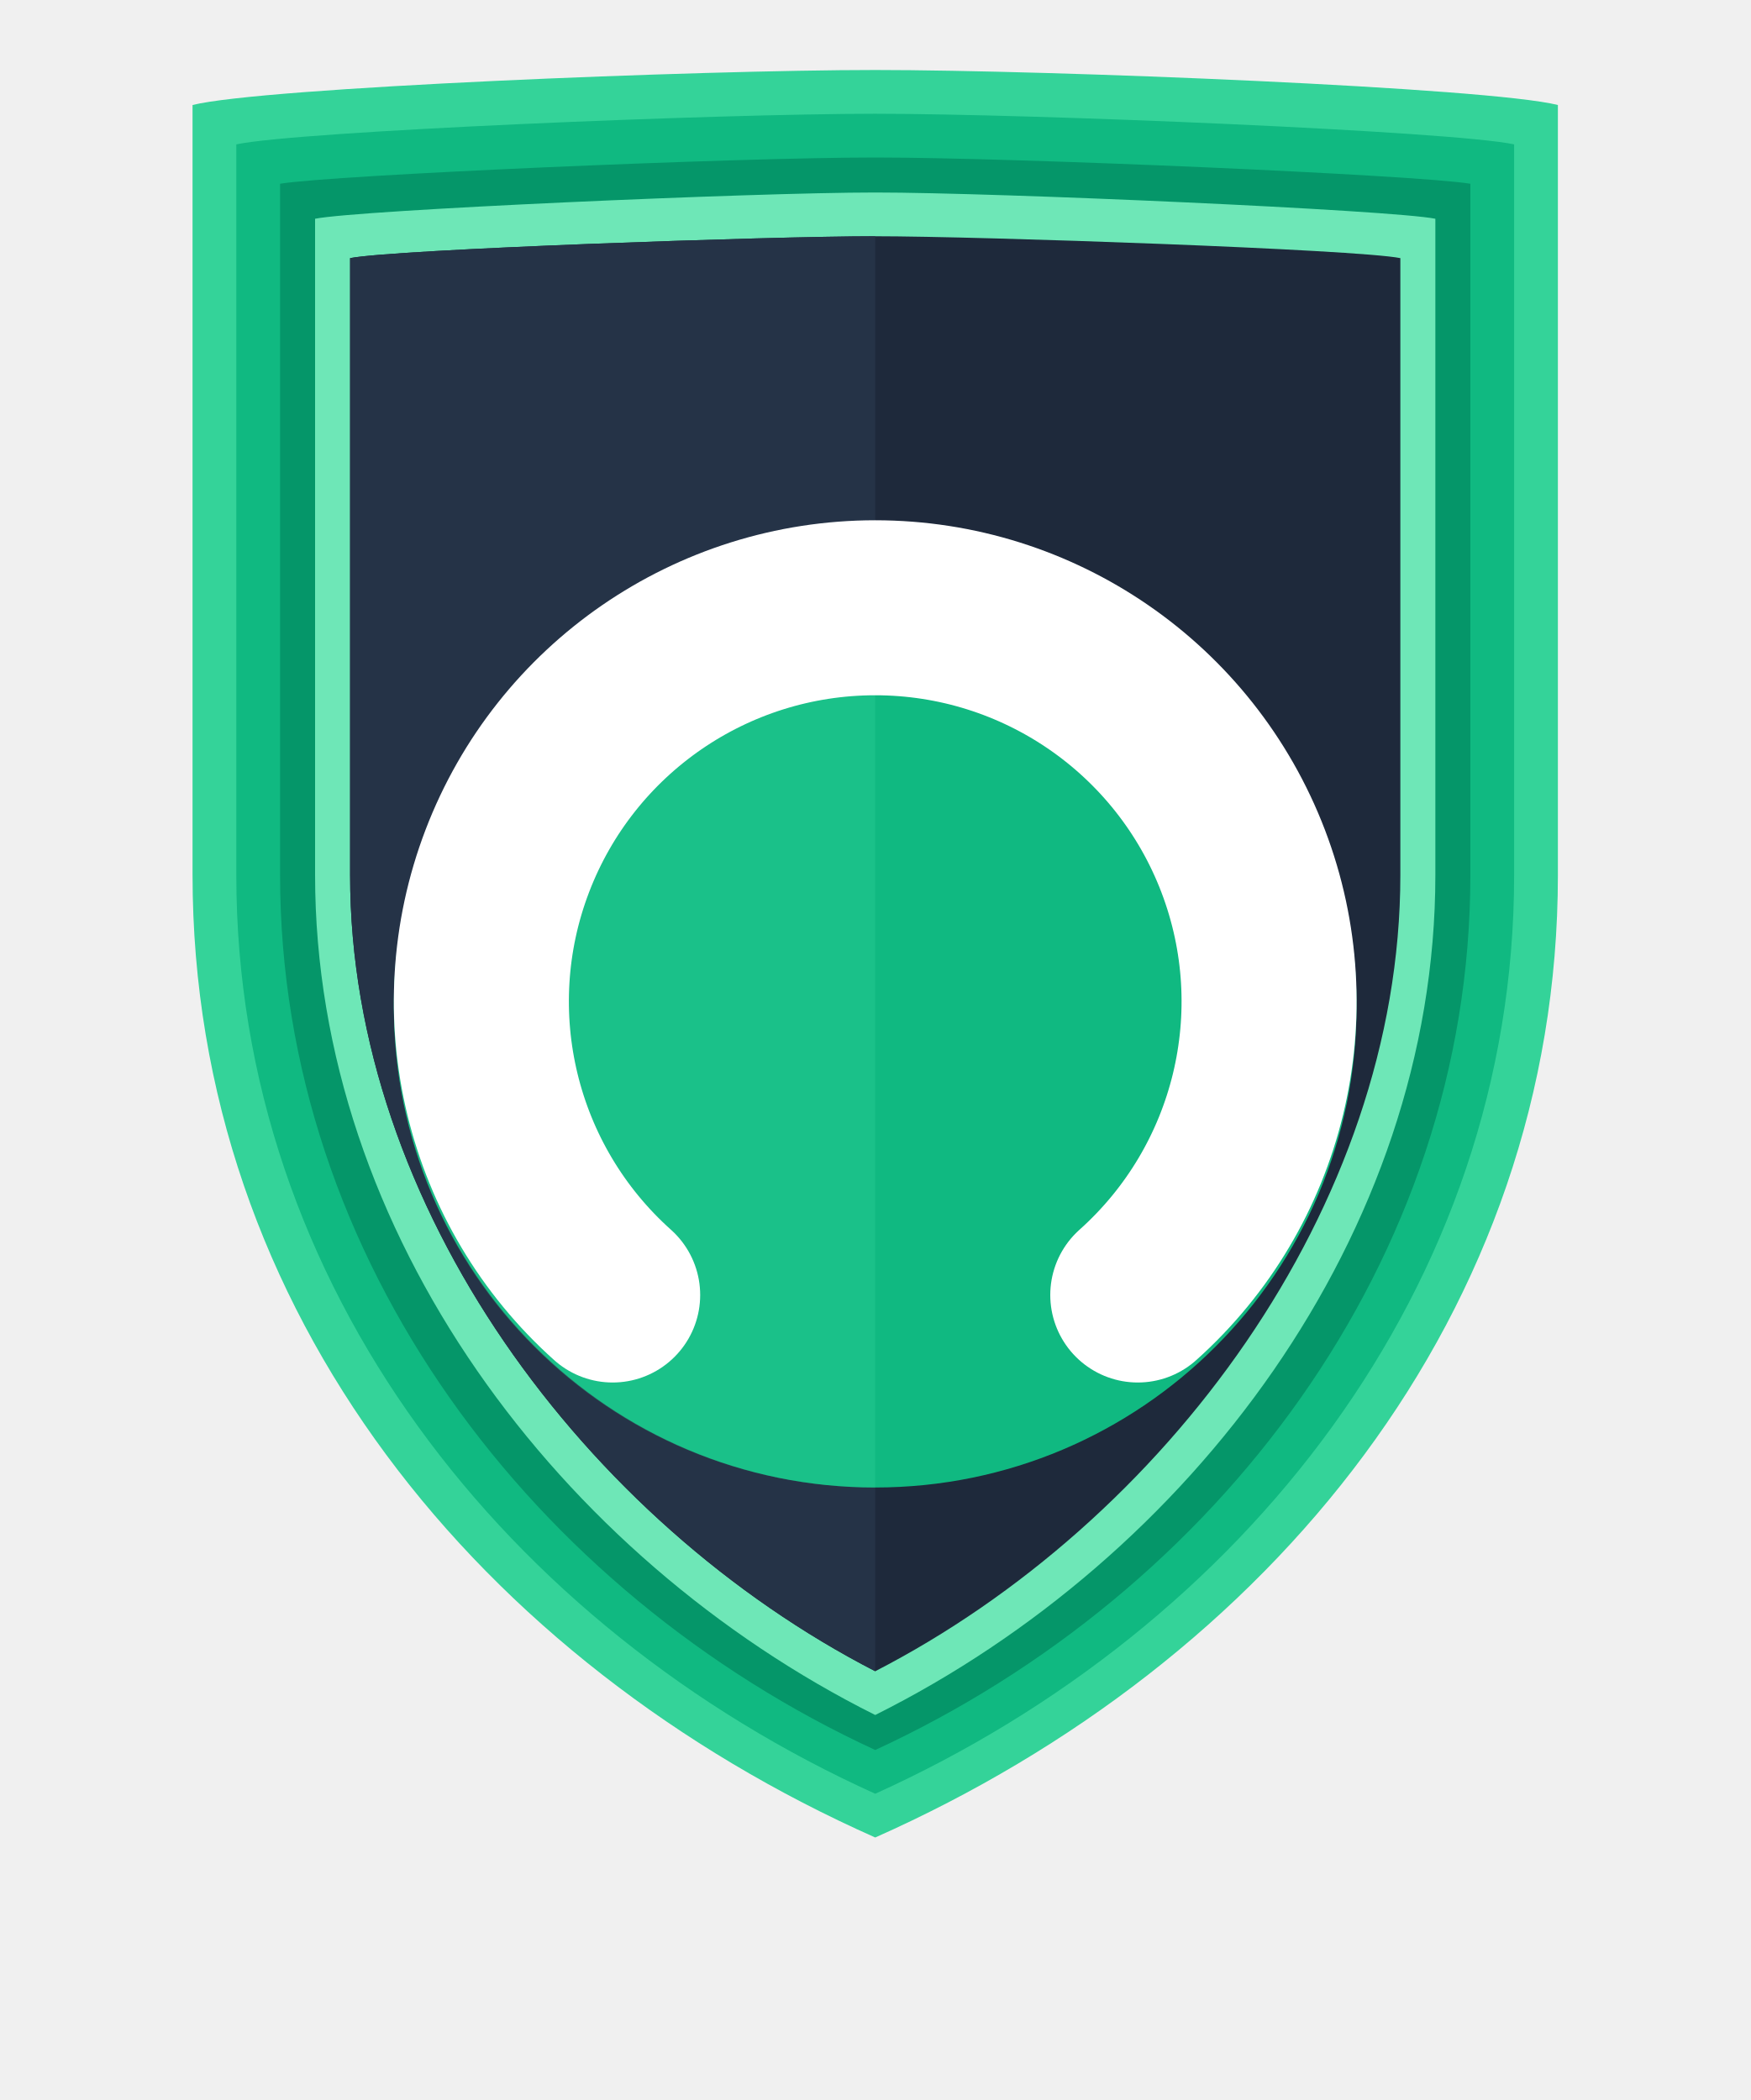
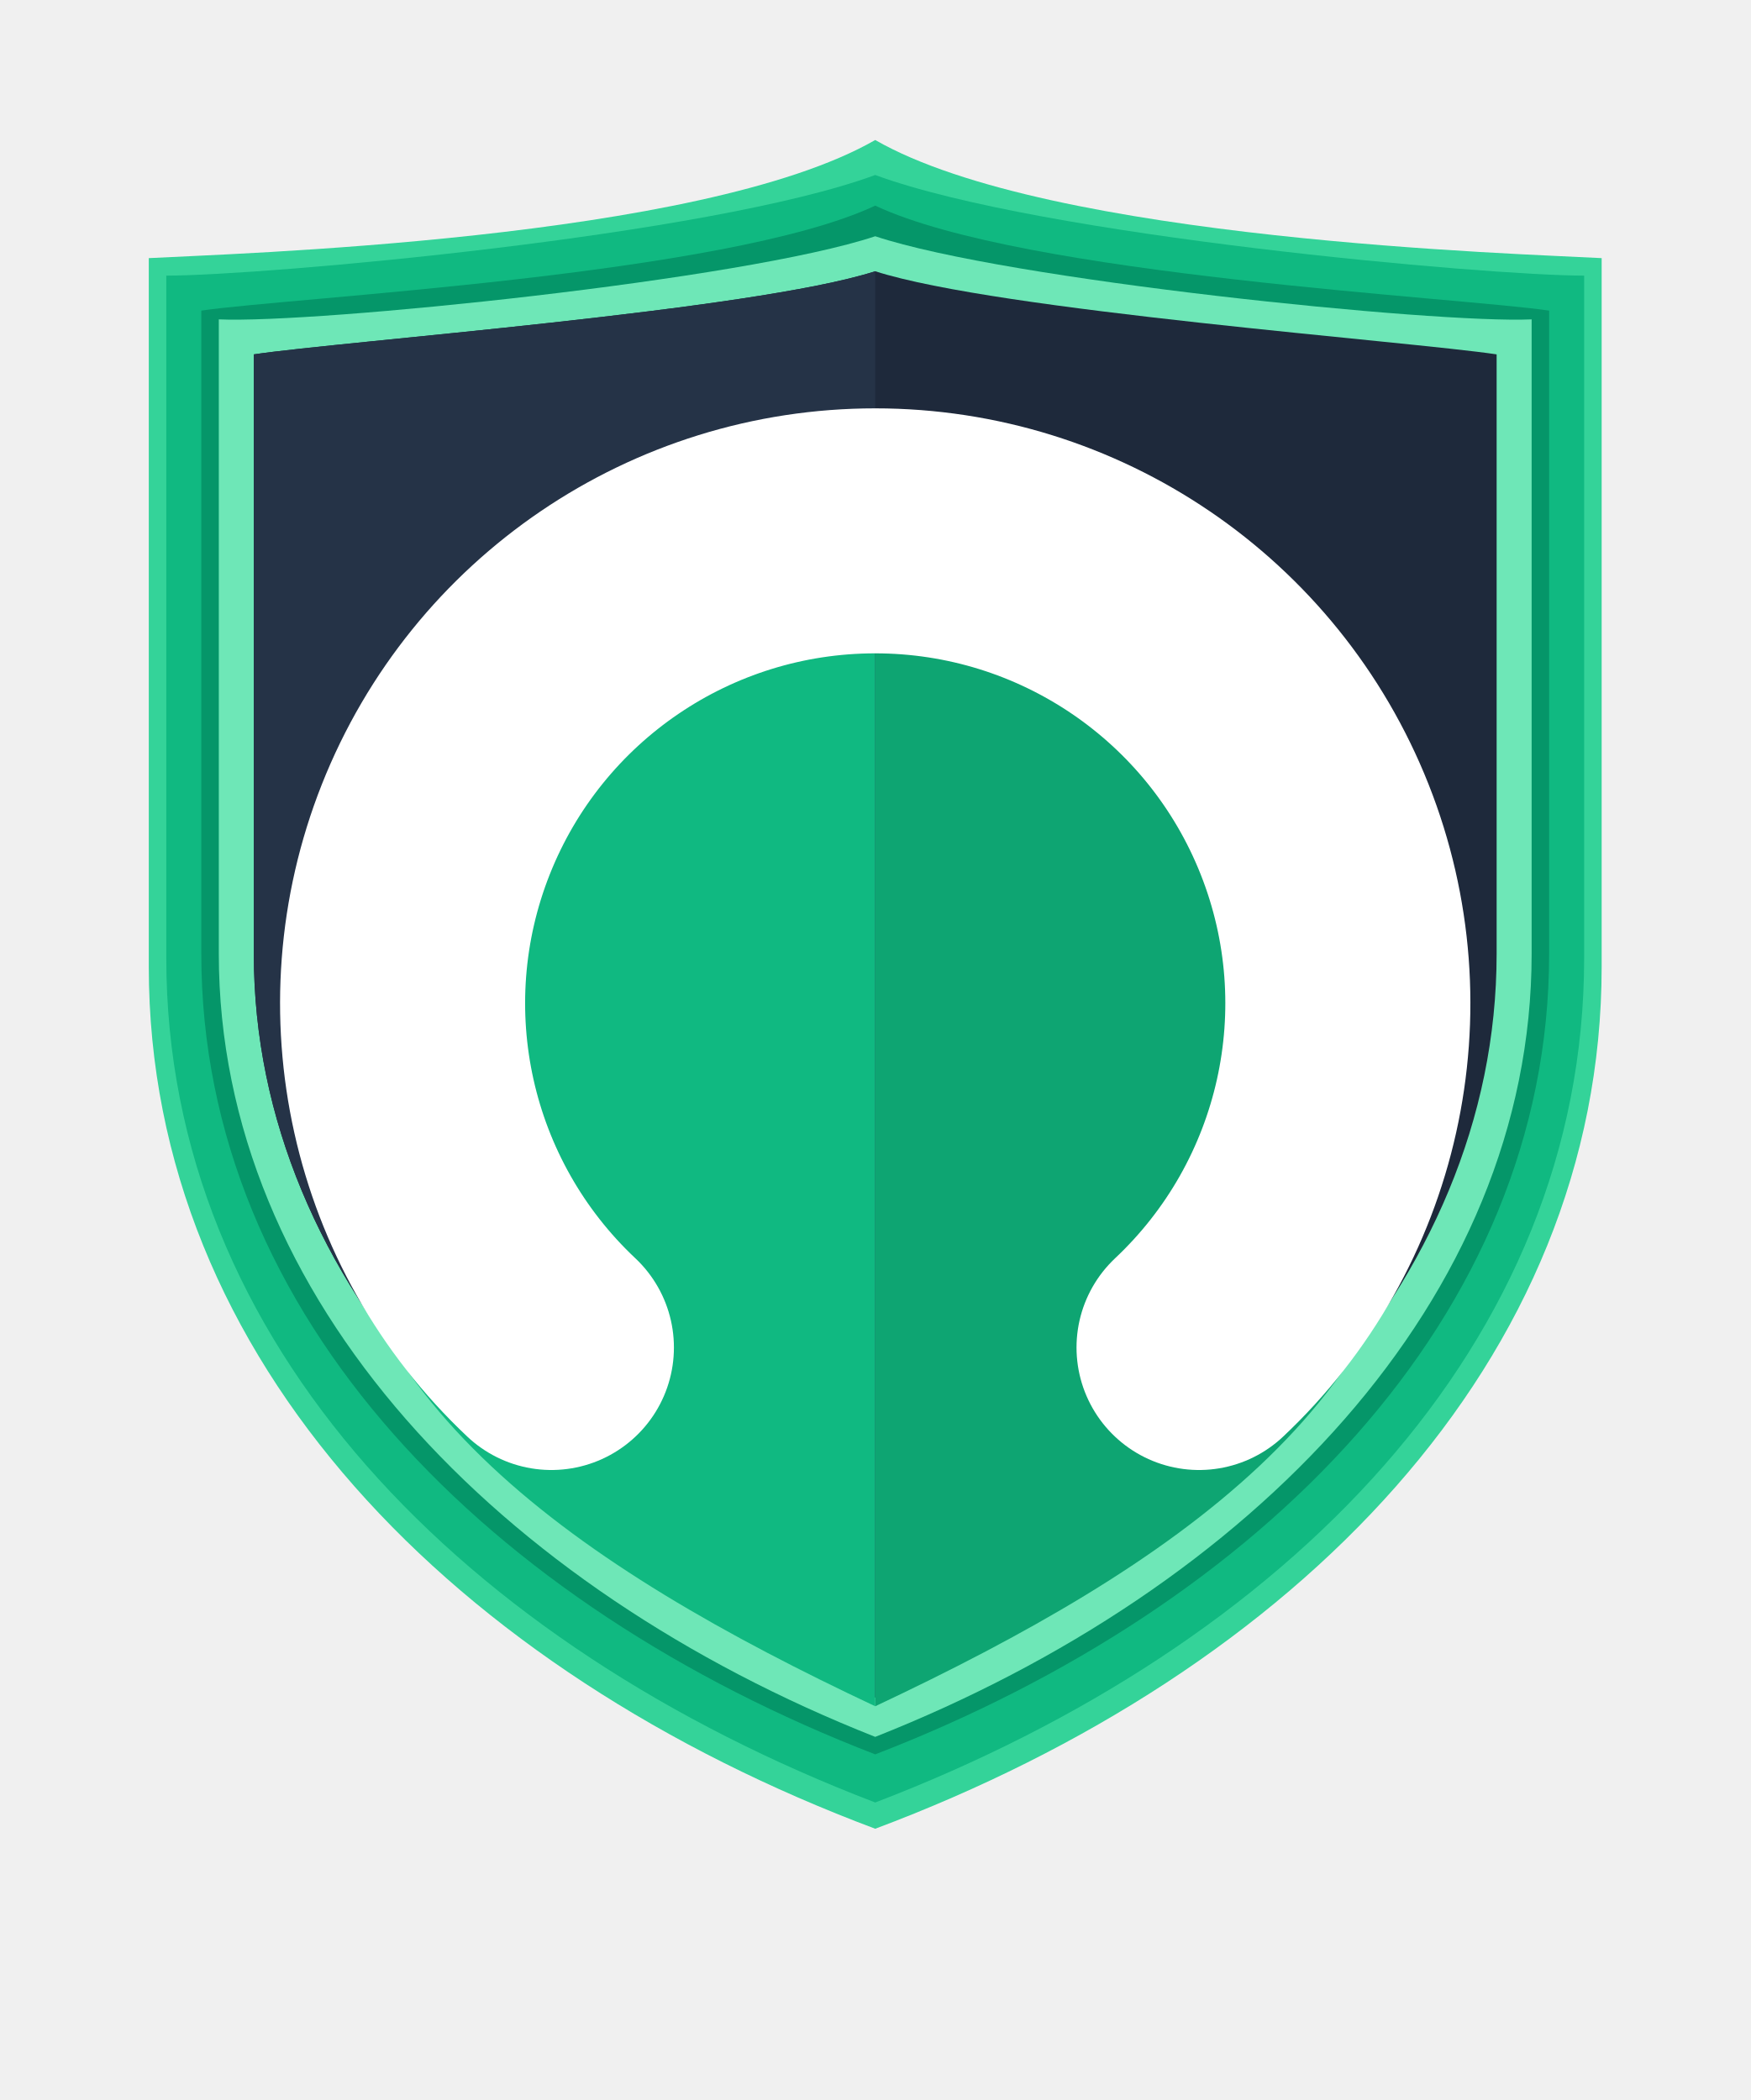
<svg xmlns="http://www.w3.org/2000/svg" viewBox="0 0 400 480" width="400" height="480">
-   <path d="M 200 16 C 240 16, 340 20, 356 24 L 356 200            C 356 300, 290 380, 200 420            C 110 380, 44 300, 44 200 L 44 24            C 60 20, 160 16, 200 16 Z" fill="#34D399" />
-   <path d="M 200 26 C 236 26, 332 30, 346 33 L 346 200            C 346 294, 284 372, 200 410            C 116 372, 54 294, 54 200 L 54 33            C 68 30, 164 26, 200 26 Z" fill="#10B981" />
-   <path d="M 200 36 C 232 36, 324 40, 336 42 L 336 200            C 336 288, 278 364, 200 400            C 122 364, 64 288, 64 200 L 64 42            C 76 40, 168 36, 200 36 Z" fill="#059669" />
-   <path d="M 200 44 C 228 44, 318 48, 328 50 L 328 200            C 328 282, 272 356, 200 392            C 128 356, 72 282, 72 200 L 72 50            C 82 48, 172 44, 200 44 Z" fill="#6EE7B7" />
-   <path d="M 200 54 C 224 54, 310 57, 320 59 L 320 200            C 320 276, 266 348, 200 382            C 134 348, 80 276, 80 200 L 80 59            C 90 57, 176 54, 200 54 Z" fill="#1E293B" id="shield-body" />
-   <path d="M 200 54 C 176 54, 90 57, 80 59 L 80 200            C 80 276, 134 348, 200 382 Z" fill="#253347" />
-   <circle cx="200" cy="230" r="110" fill="#10B981" />
-   <path d="M 200 120 C 139 120, 90 169, 90 230            C 90 291, 139 340, 200 340 Z" fill="#34D399" opacity="0.3" />
-   <path d="M 260 296 A 90 90 0 1 0 140 296" fill="none" stroke="white" stroke-width="40" stroke-linecap="round" />
+   <path d="M 200 32            C 240 55, 348 58, 366 59            V 221            C 366 311, 296 382, 200 418            C 104 382, 34 311, 34 221            V 59            C 52 58, 160 55, 200 32 Z" fill="#34D399" />
+   <path d="M 200 40            C 238 54, 340 63, 362 63            V 219            C 362 307, 294 376, 200 412            C 106 376, 38 307, 38 219            V 63            C 60 63, 162 54, 200 40 Z" fill="#10B981" />
+   <path d="M 200 47            C 234 63, 334 68, 354 71            V 218            C 354 301, 288 367, 200 401            C 112 367, 46 301, 46 218            V 71            C 66 68, 166 63, 200 47 Z" fill="#059669" />
+   <path d="M 200 54            C 230 64, 328 74, 350 73            V 218            C 350 297, 286 363, 200 397            C 114 363, 50 297, 50 218            V 73            C 72 74, 170 64, 200 54 Z" fill="#6EE7B7" />
+   <path d="M 200 62            C 228 71, 322 78, 342 81            V 218            C 342 294, 280 356, 200 388            C 120 356, 58 294, 58 218            V 81            C 78 78, 172 71, 200 62 Z" fill="#1E293B" id="shield-body" />
+   <path d="M 200 62            C 172 71, 78 78, 58 81            V 218            C 58 294, 120 356, 200 388 Z" fill="#253347" />
+   <path d="M 200 131            C 280 131, 330 152, 326 257            C 324 320, 268 358, 200 390 Z" fill="#0EA572" />
+   <path d="M 200 131            C 120 131, 70 152, 74 257            C 76 320, 132 358, 200 390 Z" fill="#10B981" />
+   <path d="M 274 308 A 108 108 0 1 0 126 308" fill="none" stroke="white" stroke-width="56" stroke-linecap="round" />
</svg>
